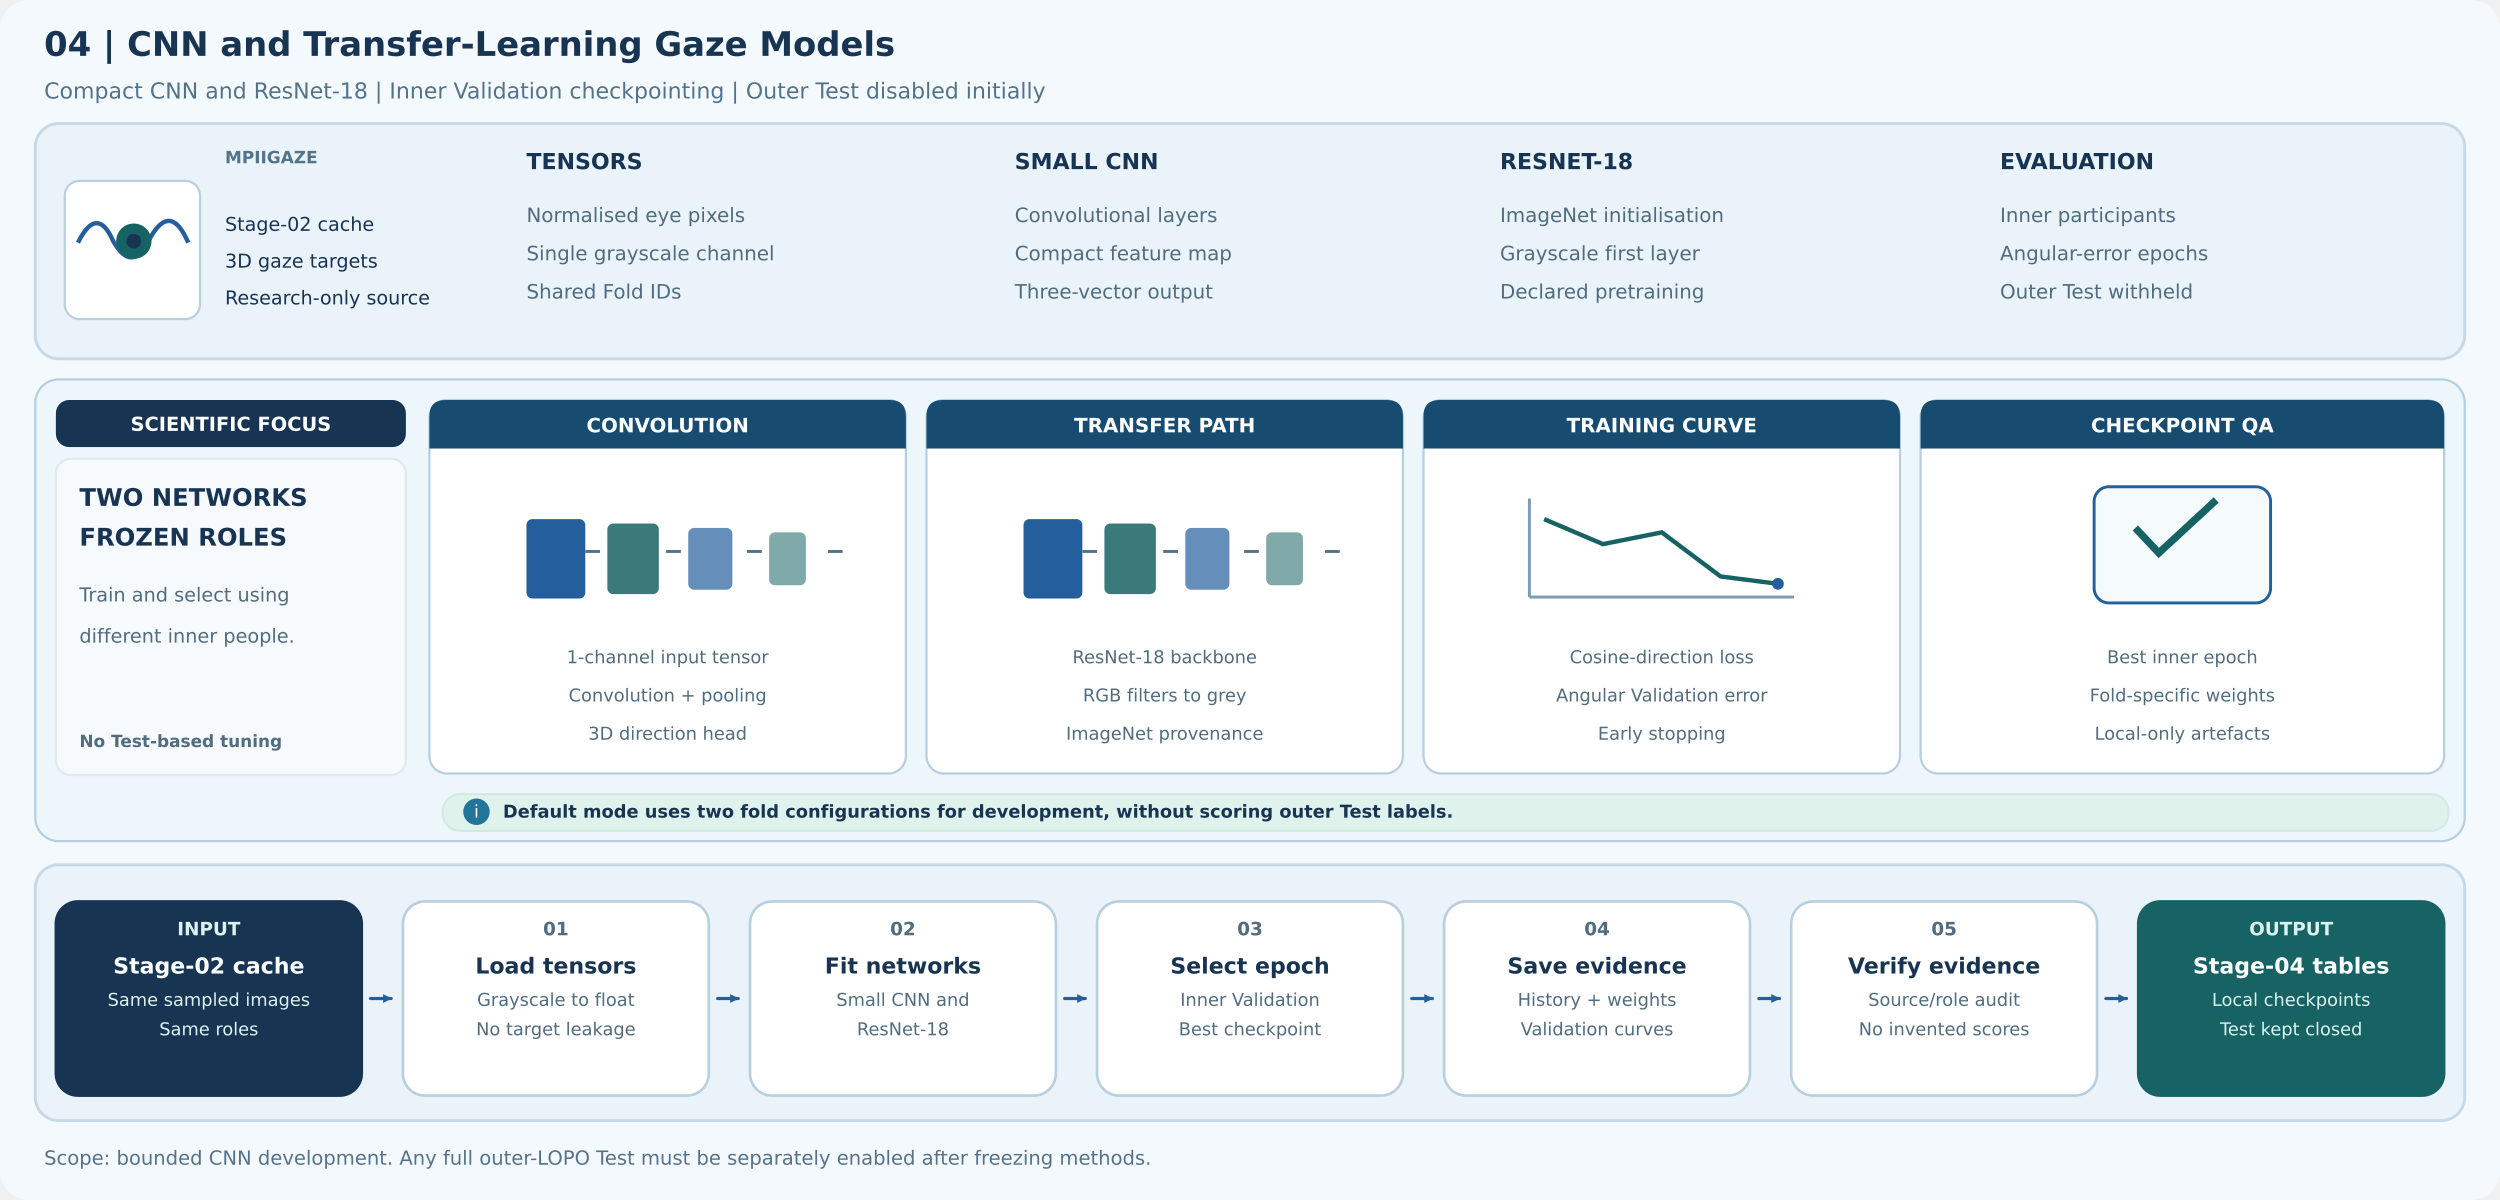
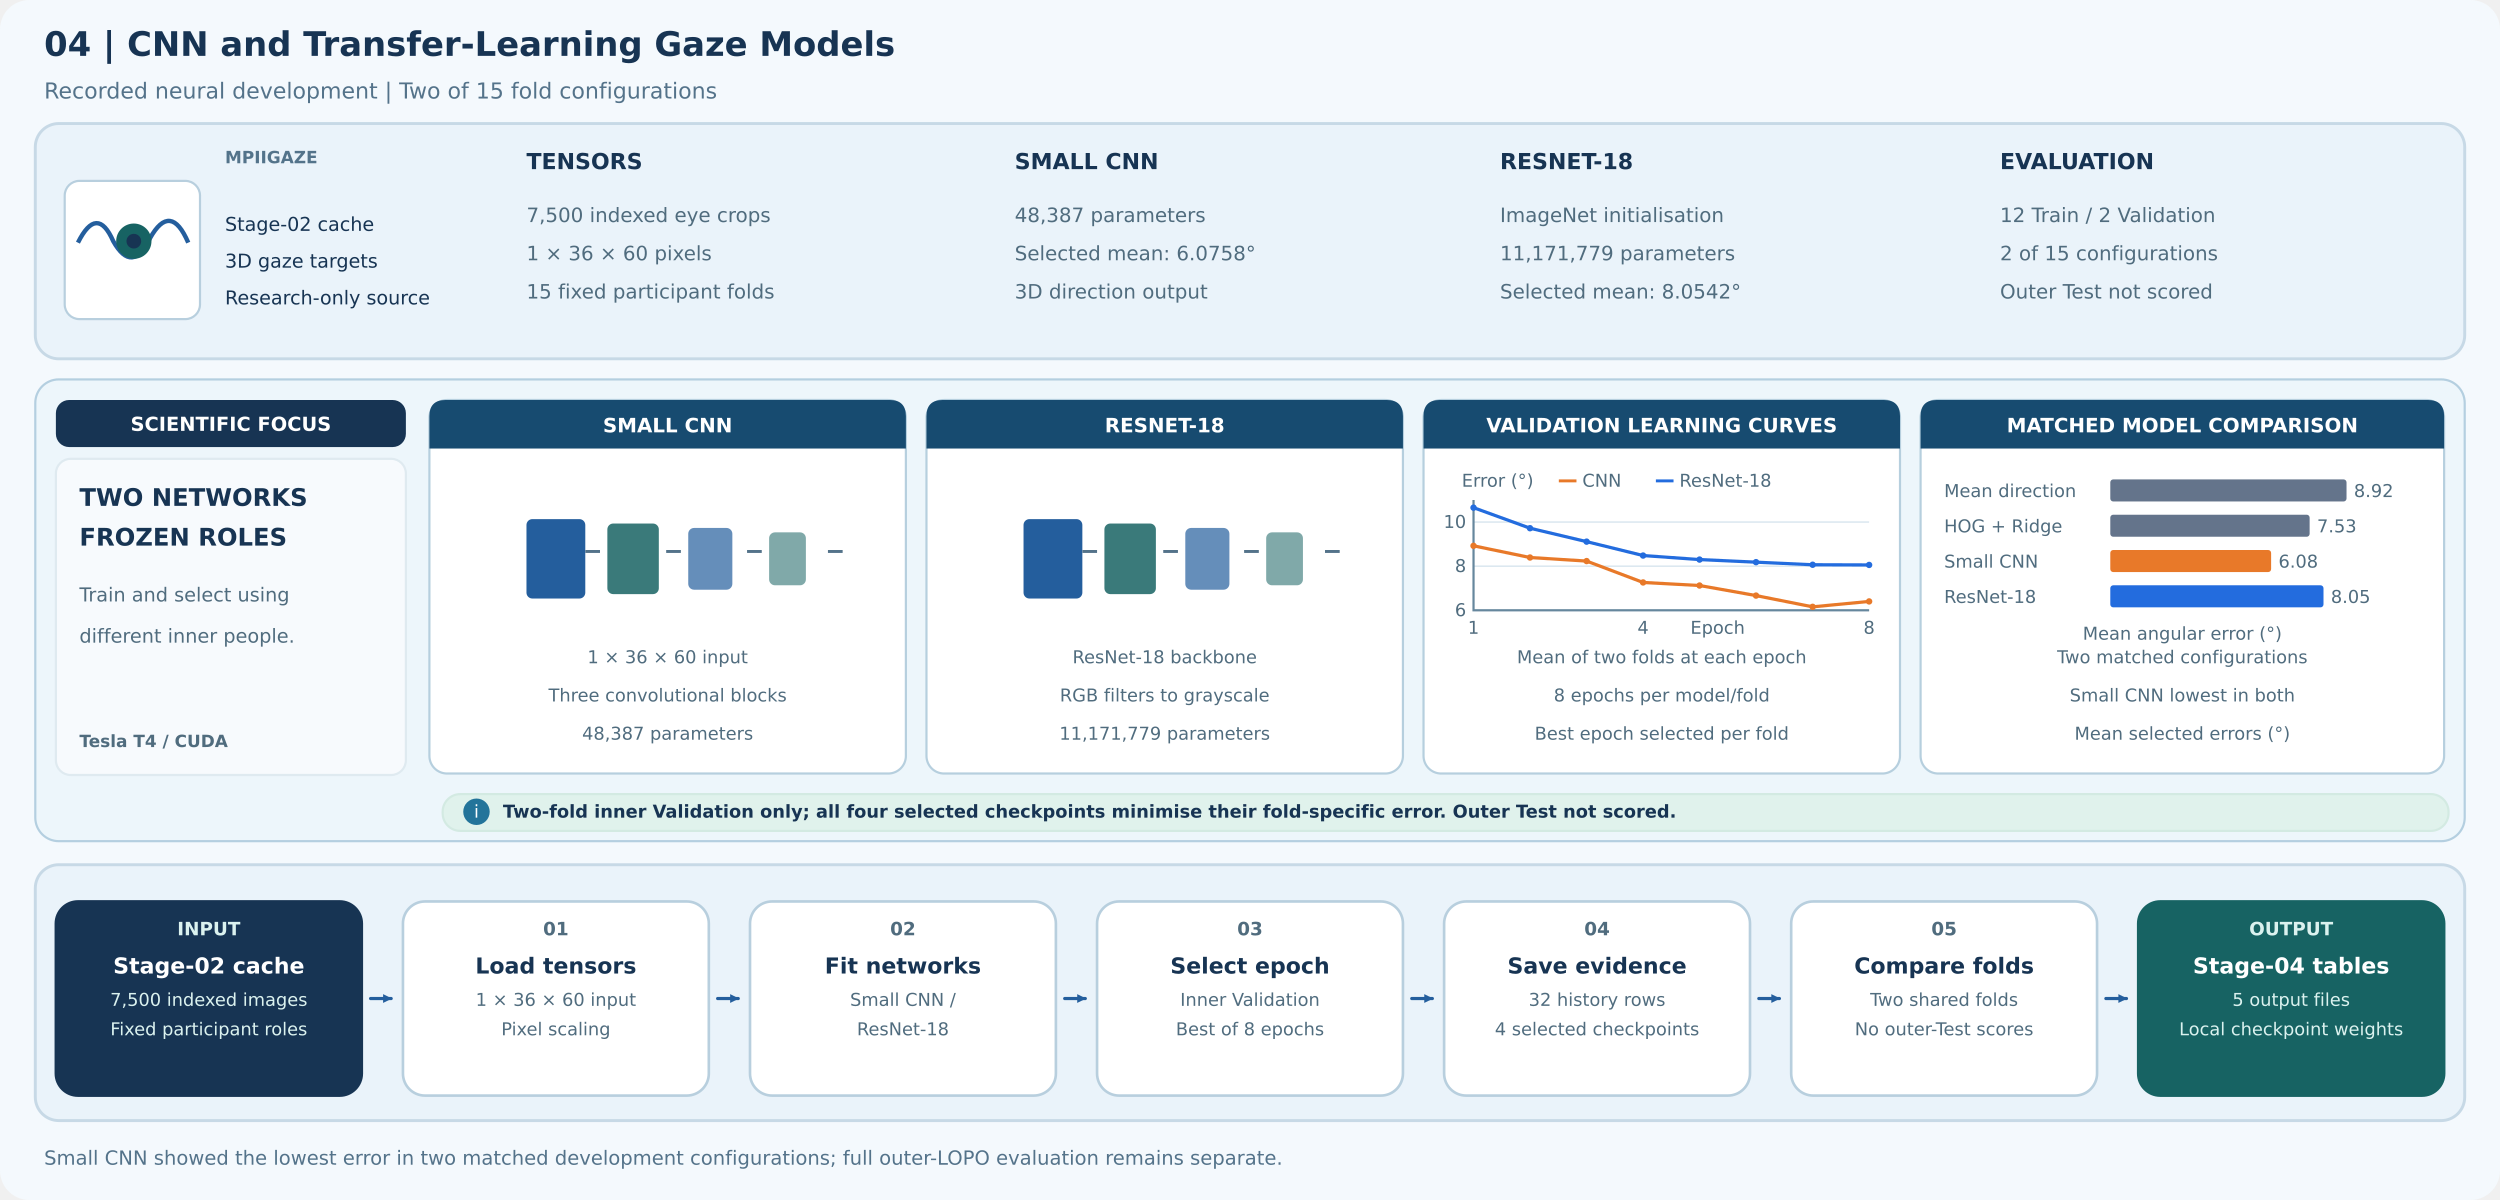
<svg xmlns="http://www.w3.org/2000/svg" width="1700" height="816" viewBox="0 0 1700 816" role="img" aria-labelledby="title desc">
  <defs>
    <marker id="arr" markerUnits="userSpaceOnUse" markerWidth="6" markerHeight="6" refX="5.5" refY="3" orient="auto">
      <path d="M0 0 L6 3 L0 6 Z" fill="#245E9D" />
    </marker>
    <style>text{font-family:DejaVu Sans,Arial,sans-serif;font-weight:400}
.figure-title{font-size:23px;font-weight:700;fill:#173453}.subtitle{font-size:15px;fill:#54738A}
.source-heading{font-size:11.5px;font-weight:700;fill:#53738A}.source-label{font-size:13px;fill:#173453}
.context-heading{font-size:15px;font-weight:700;fill:#173453}.context-body{font-size:13.5px;fill:#506C7E}
.section-label{font-size:13.2px;font-weight:700;fill:#FFFFFF}.focus-heading{font-size:16.5px;font-weight:700;fill:#173453}
.focus-body{font-size:13.1px;fill:#506C7E}.qualification{font-size:11.5px;font-weight:700;fill:#506C7E}
.card-heading{font-size:13.5px;font-weight:700;fill:#FFFFFF}.card-body{font-size:12.1px;fill:#506C7E}
.workflow-id{font-size:12.5px;font-weight:700;fill:#506C7E}.workflow-heading{font-size:15px;font-weight:700;fill:#173453}
.workflow-body{font-size:12.1px;fill:#506C7E}.terminal-id{font-size:12.5px;font-weight:700;fill:#DBF2EF}
.terminal-heading{font-size:15px;font-weight:700;fill:#FFFFFF}.terminal-body{font-size:12.1px;fill:#DBF2EF}
.footer{font-size:13.3px;fill:#54738A}.note{font-size:12.1px;font-weight:700;fill:#173453}</style>
  </defs>
  <rect id="canvas" x="0" y="0" width="1700" height="816" rx="20" fill="#F4F9FD" />
  <g id="band-0-header">
    <text id="title-text" x="30" y="38" class="figure-title">04 | CNN and Transfer-Learning Gaze Models</text>
-     <text id="subtitle-text" x="30" y="67" class="subtitle">Compact CNN and ResNet-18 | Inner Validation checkpointing | Outer Test disabled initially</text>
+     <text id="subtitle-text" x="30" y="67" class="subtitle">Recorded neural development | Two of 15 fold configurations</text>
  </g>
  <g id="band-1-context">
    <rect id="context-container" x="24" y="84" width="1652" height="160" rx="16" fill="#EAF3FA" stroke="#C7D9E6" stroke-width="2" />
    <g id="source-schematic">
      <rect id="source-icon-frame" x="44" y="123" width="92" height="94" rx="10" fill="#FFFFFF" stroke="#B8CFDE" stroke-width="1.5" />
      <path d="M53 165Q66 139 77 164Q90 187 102 162Q116 137 128 165" fill="none" stroke="#245E9D" stroke-width="3" />
      <circle cx="91" cy="164" r="12" fill="#176363" />
      <circle cx="91" cy="164" r="5" fill="#173453" />
      <text x="153" y="111" class="source-heading">MPIIGAZE</text>
      <text x="153" y="157" class="source-label">Stage-02 cache</text>
      <text x="153" y="182" class="source-label">3D gaze targets</text>
      <text x="153" y="207" class="source-label">Research-only source</text>
    </g>
    <g id="context-module-1">
      <text x="358" y="115" class="context-heading">TENSORS</text>
-       <text x="358" y="151" class="context-body">Normalised eye pixels</text>
-       <text x="358" y="177" class="context-body">Single grayscale channel</text>
-       <text x="358" y="203" class="context-body">Shared Fold IDs</text>
+       <text x="358" y="151" class="context-body">7,500 indexed eye crops</text>
+       <text x="358" y="177" class="context-body">1 × 36 × 60 pixels</text>
+       <text x="358" y="203" class="context-body">15 fixed participant folds</text>
    </g>
    <g id="context-module-2">
      <text x="690" y="115" class="context-heading">SMALL CNN</text>
-       <text x="690" y="151" class="context-body">Convolutional layers</text>
-       <text x="690" y="177" class="context-body">Compact feature map</text>
-       <text x="690" y="203" class="context-body">Three-vector output</text>
+       <text x="690" y="151" class="context-body">48,387 parameters</text>
+       <text x="690" y="177" class="context-body">Selected mean: 6.0758°</text>
+       <text x="690" y="203" class="context-body">3D direction output</text>
    </g>
    <g id="context-module-3">
      <text x="1020" y="115" class="context-heading">RESNET-18</text>
      <text x="1020" y="151" class="context-body">ImageNet initialisation</text>
-       <text x="1020" y="177" class="context-body">Grayscale first layer</text>
-       <text x="1020" y="203" class="context-body">Declared pretraining</text>
+       <text x="1020" y="177" class="context-body">11,171,779 parameters</text>
+       <text x="1020" y="203" class="context-body">Selected mean: 8.0542°</text>
    </g>
    <g id="context-module-4">
      <text x="1360" y="115" class="context-heading">EVALUATION</text>
-       <text x="1360" y="151" class="context-body">Inner participants</text>
-       <text x="1360" y="177" class="context-body">Angular-error epochs</text>
-       <text x="1360" y="203" class="context-body">Outer Test withheld</text>
+       <text x="1360" y="151" class="context-body">12 Train / 2 Validation</text>
+       <text x="1360" y="177" class="context-body">2 of 15 configurations</text>
+       <text x="1360" y="203" class="context-body">Outer Test not scored</text>
    </g>
  </g>
  <g id="band-2-analysis">
    <rect id="analysis-container" x="24" y="258" width="1652" height="314" rx="16" fill="#EDF6FB" stroke="#B4CFE0" stroke-width="1.5" />
    <g id="analysis-focus">
      <rect id="section-label-box" x="38" y="272" width="238" height="32" rx="9" fill="#173453" />
      <text x="157" y="293" class="section-label" text-anchor="middle">SCIENTIFIC FOCUS</text>
      <rect id="focus-card" x="38" y="312" width="238" height="215" rx="10" fill="#F7FAFD" stroke="#DFEAF0" stroke-width="1.5" />
      <text x="54" y="344" class="focus-heading">TWO NETWORKS</text>
      <text x="54" y="371" class="focus-heading">FROZEN ROLES</text>
      <text x="54" y="409" class="focus-body">Train and select using</text>
      <text x="54" y="437" class="focus-body">different inner people.</text>
-       <text x="54" y="508" class="qualification">No Test-based tuning</text>
+       <text x="54" y="508" class="qualification">Tesla T4 / CUDA</text>
    </g>
    <g id="evidence-panel-1">
      <rect id="evidence-card-1" x="292" y="272" width="324" height="254" rx="12" fill="#FFFFFF" stroke="#B6CFDE" stroke-width="1.5" />
      <path id="evidence-header-1" d="M303 272 H605 Q616 272 616 283 V305 H292 V283 Q292 272 303 272 Z" fill="#174B70" />
-       <text x="454" y="294" class="card-heading" text-anchor="middle">CONVOLUTION</text>
+       <text x="454" y="294" class="card-heading" text-anchor="middle">SMALL CNN</text>
      <g id="evidence-content-1">
        <g data-diagram="cnn" aria-label="cnn scientific schematic">
          <rect x="358" y="353" width="40" height="54" rx="4" fill="#245E9D" opacity="1" />
          <path d="M398 375h10" stroke="#54738A" stroke-width="2" />
          <rect x="413" y="356" width="35" height="48" rx="4" fill="#176363" opacity="0.85" />
          <path d="M453 375h10" stroke="#54738A" stroke-width="2" />
          <rect x="468" y="359" width="30" height="42" rx="4" fill="#245E9D" opacity="0.7" />
          <path d="M508 375h10" stroke="#54738A" stroke-width="2" />
          <rect x="523" y="362" width="25" height="36" rx="4" fill="#176363" opacity="0.55" />
          <path d="M563 375h10" stroke="#54738A" stroke-width="2" />
        </g>
-         <text x="454" y="451" class="card-body" text-anchor="middle">1-channel input tensor</text>
-         <text x="454" y="477" class="card-body" text-anchor="middle">Convolution + pooling</text>
-         <text x="454" y="503" class="card-body" text-anchor="middle">3D direction head</text>
+         <text x="454" y="451" class="card-body" text-anchor="middle">1 × 36 × 60 input</text>
+         <text x="454" y="477" class="card-body" text-anchor="middle">Three convolutional blocks</text>
+         <text x="454" y="503" class="card-body" text-anchor="middle">48,387 parameters</text>
      </g>
    </g>
    <g id="evidence-panel-2">
      <rect id="evidence-card-2" x="630" y="272" width="324" height="254" rx="12" fill="#FFFFFF" stroke="#B6CFDE" stroke-width="1.5" />
      <path id="evidence-header-2" d="M641 272 H943 Q954 272 954 283 V305 H630 V283 Q630 272 641 272 Z" fill="#174B70" />
-       <text x="792" y="294" class="card-heading" text-anchor="middle">TRANSFER PATH</text>
+       <text x="792" y="294" class="card-heading" text-anchor="middle">RESNET-18</text>
      <g id="evidence-content-2">
        <g data-diagram="resnet" aria-label="resnet scientific schematic">
          <rect x="696" y="353" width="40" height="54" rx="4" fill="#245E9D" opacity="1" />
          <path d="M736 375h10" stroke="#54738A" stroke-width="2" />
          <rect x="751" y="356" width="35" height="48" rx="4" fill="#176363" opacity="0.85" />
          <path d="M791 375h10" stroke="#54738A" stroke-width="2" />
          <rect x="806" y="359" width="30" height="42" rx="4" fill="#245E9D" opacity="0.7" />
          <path d="M846 375h10" stroke="#54738A" stroke-width="2" />
          <rect x="861" y="362" width="25" height="36" rx="4" fill="#176363" opacity="0.55" />
          <path d="M901 375h10" stroke="#54738A" stroke-width="2" />
        </g>
        <text x="792" y="451" class="card-body" text-anchor="middle">ResNet-18 backbone</text>
-         <text x="792" y="477" class="card-body" text-anchor="middle">RGB filters to grey</text>
-         <text x="792" y="503" class="card-body" text-anchor="middle">ImageNet provenance</text>
+         <text x="792" y="477" class="card-body" text-anchor="middle">RGB filters to grayscale</text>
+         <text x="792" y="503" class="card-body" text-anchor="middle">11,171,779 parameters</text>
      </g>
    </g>
    <g id="evidence-panel-3">
      <rect id="evidence-card-3" x="968" y="272" width="324" height="254" rx="12" fill="#FFFFFF" stroke="#B6CFDE" stroke-width="1.5" />
      <path id="evidence-header-3" d="M979 272 H1281 Q1292 272 1292 283 V305 H968 V283 Q968 272 979 272 Z" fill="#174B70" />
-       <text x="1130" y="294" class="card-heading" text-anchor="middle">TRAINING CURVE</text>
+       <text x="1130" y="294" class="card-heading" text-anchor="middle">VALIDATION LEARNING CURVES</text>
      <g id="evidence-content-3">
-         <g data-diagram="curve" aria-label="curve scientific schematic">
-           <path d="M1040 406V339M1040 406h180" stroke="#7A9CB5" stroke-width="2" />
-           <polyline points="1050,353 1090,370 1130,362 1170,392 1209,397" fill="none" stroke="#176363" stroke-width="3" />
-           <circle cx="1209" cy="397" r="4" fill="#245E9D" />
-         </g>
-         <text x="1130" y="451" class="card-body" text-anchor="middle">Cosine-direction loss</text>
-         <text x="1130" y="477" class="card-body" text-anchor="middle">Angular Validation error</text>
-         <text x="1130" y="503" class="card-body" text-anchor="middle">Early stopping</text>
+         <g data-diagram="recorded-learning-curves" aria-label="Mean inner Validation error across the same two configurations at each epoch">
+           <text x="994" y="331" class="card-body">Error (°)</text>
+           <path d="M1060 327h12" stroke="#E87929" stroke-width="2" />
+           <text x="1076" y="331" class="card-body">CNN</text>
+           <path d="M1126 327h12" stroke="#236CDE" stroke-width="2" />
+           <text x="1142" y="331" class="card-body">ResNet-18</text>
+           <path d="M1002 415H1271" stroke="#D9E6EF" stroke-width="1" />
+           <text x="997" y="419" class="card-body" text-anchor="end">6</text>
+           <path d="M1002 385H1271" stroke="#D9E6EF" stroke-width="1" />
+           <text x="997" y="389" class="card-body" text-anchor="end">8</text>
+           <path d="M1002 355H1271" stroke="#D9E6EF" stroke-width="1" />
+           <text x="997" y="359" class="card-body" text-anchor="end">10</text>
+           <path d="M1002 340V415H1271" fill="none" stroke="#66879D" stroke-width="1.5" />
+           <polyline points="1002.0,371.16 1040.4,379.11 1078.9,381.53 1117.3,396.07 1155.7,398.15 1194.1,405.00 1232.6,412.65 1271.0,408.97" fill="none" stroke="#E87929" stroke-width="2.2" />
+           <circle cx="1002.0" cy="371.16" r="2.2" fill="#E87929" />
+           <circle cx="1040.4" cy="379.11" r="2.2" fill="#E87929" />
+           <circle cx="1078.9" cy="381.53" r="2.2" fill="#E87929" />
+           <circle cx="1117.3" cy="396.07" r="2.2" fill="#E87929" />
+           <circle cx="1155.7" cy="398.15" r="2.2" fill="#E87929" />
+           <circle cx="1194.1" cy="405.00" r="2.2" fill="#E87929" />
+           <circle cx="1232.6" cy="412.65" r="2.2" fill="#E87929" />
+           <circle cx="1271.0" cy="408.97" r="2.2" fill="#E87929" />
+           <polyline points="1002.0,345.21 1040.4,359.18 1078.9,368.32 1117.3,377.77 1155.7,380.51 1194.1,382.27 1232.6,384.03 1271.0,384.16" fill="none" stroke="#236CDE" stroke-width="2.2" />
+           <circle cx="1002.0" cy="345.21" r="2.2" fill="#236CDE" />
+           <circle cx="1040.4" cy="359.18" r="2.2" fill="#236CDE" />
+           <circle cx="1078.9" cy="368.32" r="2.2" fill="#236CDE" />
+           <circle cx="1117.3" cy="377.77" r="2.2" fill="#236CDE" />
+           <circle cx="1155.7" cy="380.51" r="2.2" fill="#236CDE" />
+           <circle cx="1194.1" cy="382.27" r="2.2" fill="#236CDE" />
+           <circle cx="1232.6" cy="384.03" r="2.2" fill="#236CDE" />
+           <circle cx="1271.0" cy="384.16" r="2.2" fill="#236CDE" />
+           <text x="1002" y="431" class="card-body" text-anchor="middle">1</text>
+           <text x="1117.286" y="431" class="card-body" text-anchor="middle">4</text>
+           <text x="1271" y="431" class="card-body" text-anchor="middle">8</text>
+           <text x="1130" y="431" class="card-body" text-anchor="middle" transform="translate(38 0)">Epoch</text>
+         </g>
+         <text x="1130" y="451" class="card-body" text-anchor="middle">Mean of two folds at each epoch</text>
+         <text x="1130" y="477" class="card-body" text-anchor="middle">8 epochs per model/fold</text>
+         <text x="1130" y="503" class="card-body" text-anchor="middle">Best epoch selected per fold</text>
      </g>
    </g>
    <g id="evidence-panel-4">
      <rect id="evidence-card-4" x="1306" y="272" width="356" height="254" rx="12" fill="#FFFFFF" stroke="#B6CFDE" stroke-width="1.5" />
      <path id="evidence-header-4" d="M1317 272 H1651 Q1662 272 1662 283 V305 H1306 V283 Q1306 272 1317 272 Z" fill="#174B70" />
-       <text x="1484" y="294" class="card-heading" text-anchor="middle">CHECKPOINT QA</text>
+       <text x="1484" y="294" class="card-heading" text-anchor="middle">MATCHED MODEL COMPARISON</text>
      <g id="evidence-content-4">
-         <g data-diagram="checkpoint" aria-label="checkpoint scientific schematic">
-           <rect x="1424" y="331" width="120" height="79" rx="10" fill="#F5FAFC" stroke="#245E9D" stroke-width="2" />
-           <path d="M1452 359l16 17 39-36" stroke="#176363" stroke-width="5" fill="none" />
-         </g>
-         <text x="1484" y="451" class="card-body" text-anchor="middle">Best inner epoch</text>
-         <text x="1484" y="477" class="card-body" text-anchor="middle">Fold-specific weights</text>
-         <text x="1484" y="503" class="card-body" text-anchor="middle">Local-only artefacts</text>
+         <g data-diagram="matched-validation-comparison" aria-label="Mean of two selected inner Validation fold errors">
+           <text x="1322" y="338" class="card-body">Mean direction</text>
+           <rect x="1435" y="326" width="160.64" height="15" rx="2" fill="#64748B" />
+           <text x="1600.637" y="338" class="card-body">8.92</text>
+           <text x="1322" y="362" class="card-body">HOG + Ridge</text>
+           <rect x="1435" y="350" width="135.55" height="15" rx="2" fill="#64748B" />
+           <text x="1575.545" y="362" class="card-body">7.53</text>
+           <text x="1322" y="386" class="card-body">Small CNN</text>
+           <rect x="1435" y="374" width="109.36" height="15" rx="2" fill="#E87929" />
+           <text x="1549.364" y="386" class="card-body">6.08</text>
+           <text x="1322" y="410" class="card-body">ResNet-18</text>
+           <rect x="1435" y="398" width="144.98" height="15" rx="2" fill="#236CDE" />
+           <text x="1584.976" y="410" class="card-body">8.05</text>
+           <text x="1484" y="435" class="card-body" text-anchor="middle">Mean angular error (°)</text>
+         </g>
+         <text x="1484" y="451" class="card-body" text-anchor="middle">Two matched configurations</text>
+         <text x="1484" y="477" class="card-body" text-anchor="middle">Small CNN lowest in both</text>
+         <text x="1484" y="503" class="card-body" text-anchor="middle">Mean selected errors (°)</text>
      </g>
    </g>
    <g id="optional-scientific-note">
      <rect id="note-strip" x="301" y="540" width="1364" height="25" rx="12" fill="#E0F2EC" stroke="#D3EAE2" stroke-width="1.5" />
      <circle cx="324" cy="552" r="9" fill="#23749A" />
      <text x="324" y="556" fill="#FFFFFF" font-size="12" text-anchor="middle">i</text>
-       <text x="342" y="556" class="note">Default mode uses two fold configurations for development, without scoring outer Test labels.</text>
+       <text x="342" y="556" class="note">Two-fold inner Validation only; all four selected checkpoints minimise their fold-specific error. Outer Test not scored.</text>
    </g>
  </g>
  <g id="band-3-workflow">
    <rect id="workflow-container" x="24" y="588" width="1652" height="174" rx="16" fill="#EAF3FA" stroke="#C7D9E6" stroke-width="2" />
    <g id="workflow-input">
      <rect id="workflow-node-0" x="38" y="613" width="208" height="132" rx="15" fill="#173453" stroke="#173453" stroke-width="1.8" />
      <text x="142" y="636" text-anchor="middle" class="terminal-id">INPUT</text>
      <text x="142" y="662" text-anchor="middle" class="terminal-heading">Stage-02 cache</text>
-       <text x="142" y="684" text-anchor="middle" class="terminal-body">Same sampled images</text>
-       <text x="142" y="704" text-anchor="middle" class="terminal-body">Same roles</text>
+       <text x="142" y="684" text-anchor="middle" class="terminal-body">7,500 indexed images</text>
+       <text x="142" y="704" text-anchor="middle" class="terminal-body">Fixed participant roles</text>
    </g>
    <path id="workflow-connector-0" d="M252 679 H266" fill="none" stroke="#245E9D" stroke-width="2.2" stroke-linecap="round" marker-end="url(#arr)" />
    <g id="workflow-process-1">
      <rect id="workflow-node-1" x="274" y="613" width="208" height="132" rx="15" fill="#FFFFFF" stroke="#B8CFDE" stroke-width="1.8" />
      <text x="378" y="636" text-anchor="middle" class="workflow-id">01</text>
      <text x="378" y="662" text-anchor="middle" class="workflow-heading">Load tensors</text>
-       <text x="378" y="684" text-anchor="middle" class="workflow-body">Grayscale to float</text>
-       <text x="378" y="704" text-anchor="middle" class="workflow-body">No target leakage</text>
+       <text x="378" y="684" text-anchor="middle" class="workflow-body">1 × 36 × 60 input</text>
+       <text x="378" y="704" text-anchor="middle" class="workflow-body">Pixel scaling</text>
    </g>
    <path id="workflow-connector-1" d="M488 679 H502" fill="none" stroke="#245E9D" stroke-width="2.2" stroke-linecap="round" marker-end="url(#arr)" />
    <g id="workflow-process-2">
      <rect id="workflow-node-2" x="510" y="613" width="208" height="132" rx="15" fill="#FFFFFF" stroke="#B8CFDE" stroke-width="1.8" />
      <text x="614" y="636" text-anchor="middle" class="workflow-id">02</text>
      <text x="614" y="662" text-anchor="middle" class="workflow-heading">Fit networks</text>
-       <text x="614" y="684" text-anchor="middle" class="workflow-body">Small CNN and</text>
+       <text x="614" y="684" text-anchor="middle" class="workflow-body">Small CNN /</text>
      <text x="614" y="704" text-anchor="middle" class="workflow-body">ResNet-18</text>
    </g>
    <path id="workflow-connector-2" d="M724 679 H738" fill="none" stroke="#245E9D" stroke-width="2.2" stroke-linecap="round" marker-end="url(#arr)" />
    <g id="workflow-process-3">
      <rect id="workflow-node-3" x="746" y="613" width="208" height="132" rx="15" fill="#FFFFFF" stroke="#B8CFDE" stroke-width="1.8" />
      <text x="850" y="636" text-anchor="middle" class="workflow-id">03</text>
      <text x="850" y="662" text-anchor="middle" class="workflow-heading">Select epoch</text>
      <text x="850" y="684" text-anchor="middle" class="workflow-body">Inner Validation</text>
-       <text x="850" y="704" text-anchor="middle" class="workflow-body">Best checkpoint</text>
+       <text x="850" y="704" text-anchor="middle" class="workflow-body">Best of 8 epochs</text>
    </g>
    <path id="workflow-connector-3" d="M960 679 H974" fill="none" stroke="#245E9D" stroke-width="2.2" stroke-linecap="round" marker-end="url(#arr)" />
    <g id="workflow-process-4">
      <rect id="workflow-node-4" x="982" y="613" width="208" height="132" rx="15" fill="#FFFFFF" stroke="#B8CFDE" stroke-width="1.8" />
      <text x="1086" y="636" text-anchor="middle" class="workflow-id">04</text>
      <text x="1086" y="662" text-anchor="middle" class="workflow-heading">Save evidence</text>
-       <text x="1086" y="684" text-anchor="middle" class="workflow-body">History + weights</text>
-       <text x="1086" y="704" text-anchor="middle" class="workflow-body">Validation curves</text>
+       <text x="1086" y="684" text-anchor="middle" class="workflow-body">32 history rows</text>
+       <text x="1086" y="704" text-anchor="middle" class="workflow-body">4 selected checkpoints</text>
    </g>
    <path id="workflow-connector-4" d="M1196 679 H1210" fill="none" stroke="#245E9D" stroke-width="2.2" stroke-linecap="round" marker-end="url(#arr)" />
    <g id="workflow-process-5">
      <rect id="workflow-node-5" x="1218" y="613" width="208" height="132" rx="15" fill="#FFFFFF" stroke="#B8CFDE" stroke-width="1.8" />
      <text x="1322" y="636" text-anchor="middle" class="workflow-id">05</text>
-       <text x="1322" y="662" text-anchor="middle" class="workflow-heading">Verify evidence</text>
-       <text x="1322" y="684" text-anchor="middle" class="workflow-body">Source/role audit</text>
-       <text x="1322" y="704" text-anchor="middle" class="workflow-body">No invented scores</text>
+       <text x="1322" y="662" text-anchor="middle" class="workflow-heading">Compare folds</text>
+       <text x="1322" y="684" text-anchor="middle" class="workflow-body">Two shared folds</text>
+       <text x="1322" y="704" text-anchor="middle" class="workflow-body">No outer-Test scores</text>
    </g>
    <path id="workflow-connector-5" d="M1432 679 H1446" fill="none" stroke="#245E9D" stroke-width="2.2" stroke-linecap="round" marker-end="url(#arr)" />
    <g id="workflow-output">
      <rect id="workflow-node-6" x="1454" y="613" width="208" height="132" rx="15" fill="#176363" stroke="#176363" stroke-width="1.8" />
      <text x="1558" y="636" text-anchor="middle" class="terminal-id">OUTPUT</text>
      <text x="1558" y="662" text-anchor="middle" class="terminal-heading">Stage-04 tables</text>
-       <text x="1558" y="684" text-anchor="middle" class="terminal-body">Local checkpoints</text>
-       <text x="1558" y="704" text-anchor="middle" class="terminal-body">Test kept closed</text>
+       <text x="1558" y="684" text-anchor="middle" class="terminal-body">5 output files</text>
+       <text x="1558" y="704" text-anchor="middle" class="terminal-body">Local checkpoint weights</text>
    </g>
  </g>
  <g id="band-4-summary">
-     <text x="30" y="792" class="footer">Scope: bounded CNN development. Any full outer-LOPO Test must be separately enabled after freezing methods.</text>
+     <text x="30" y="792" class="footer">Small CNN showed the lowest error in two matched development configurations; full outer-LOPO evaluation remains separate.</text>
  </g>
</svg>
